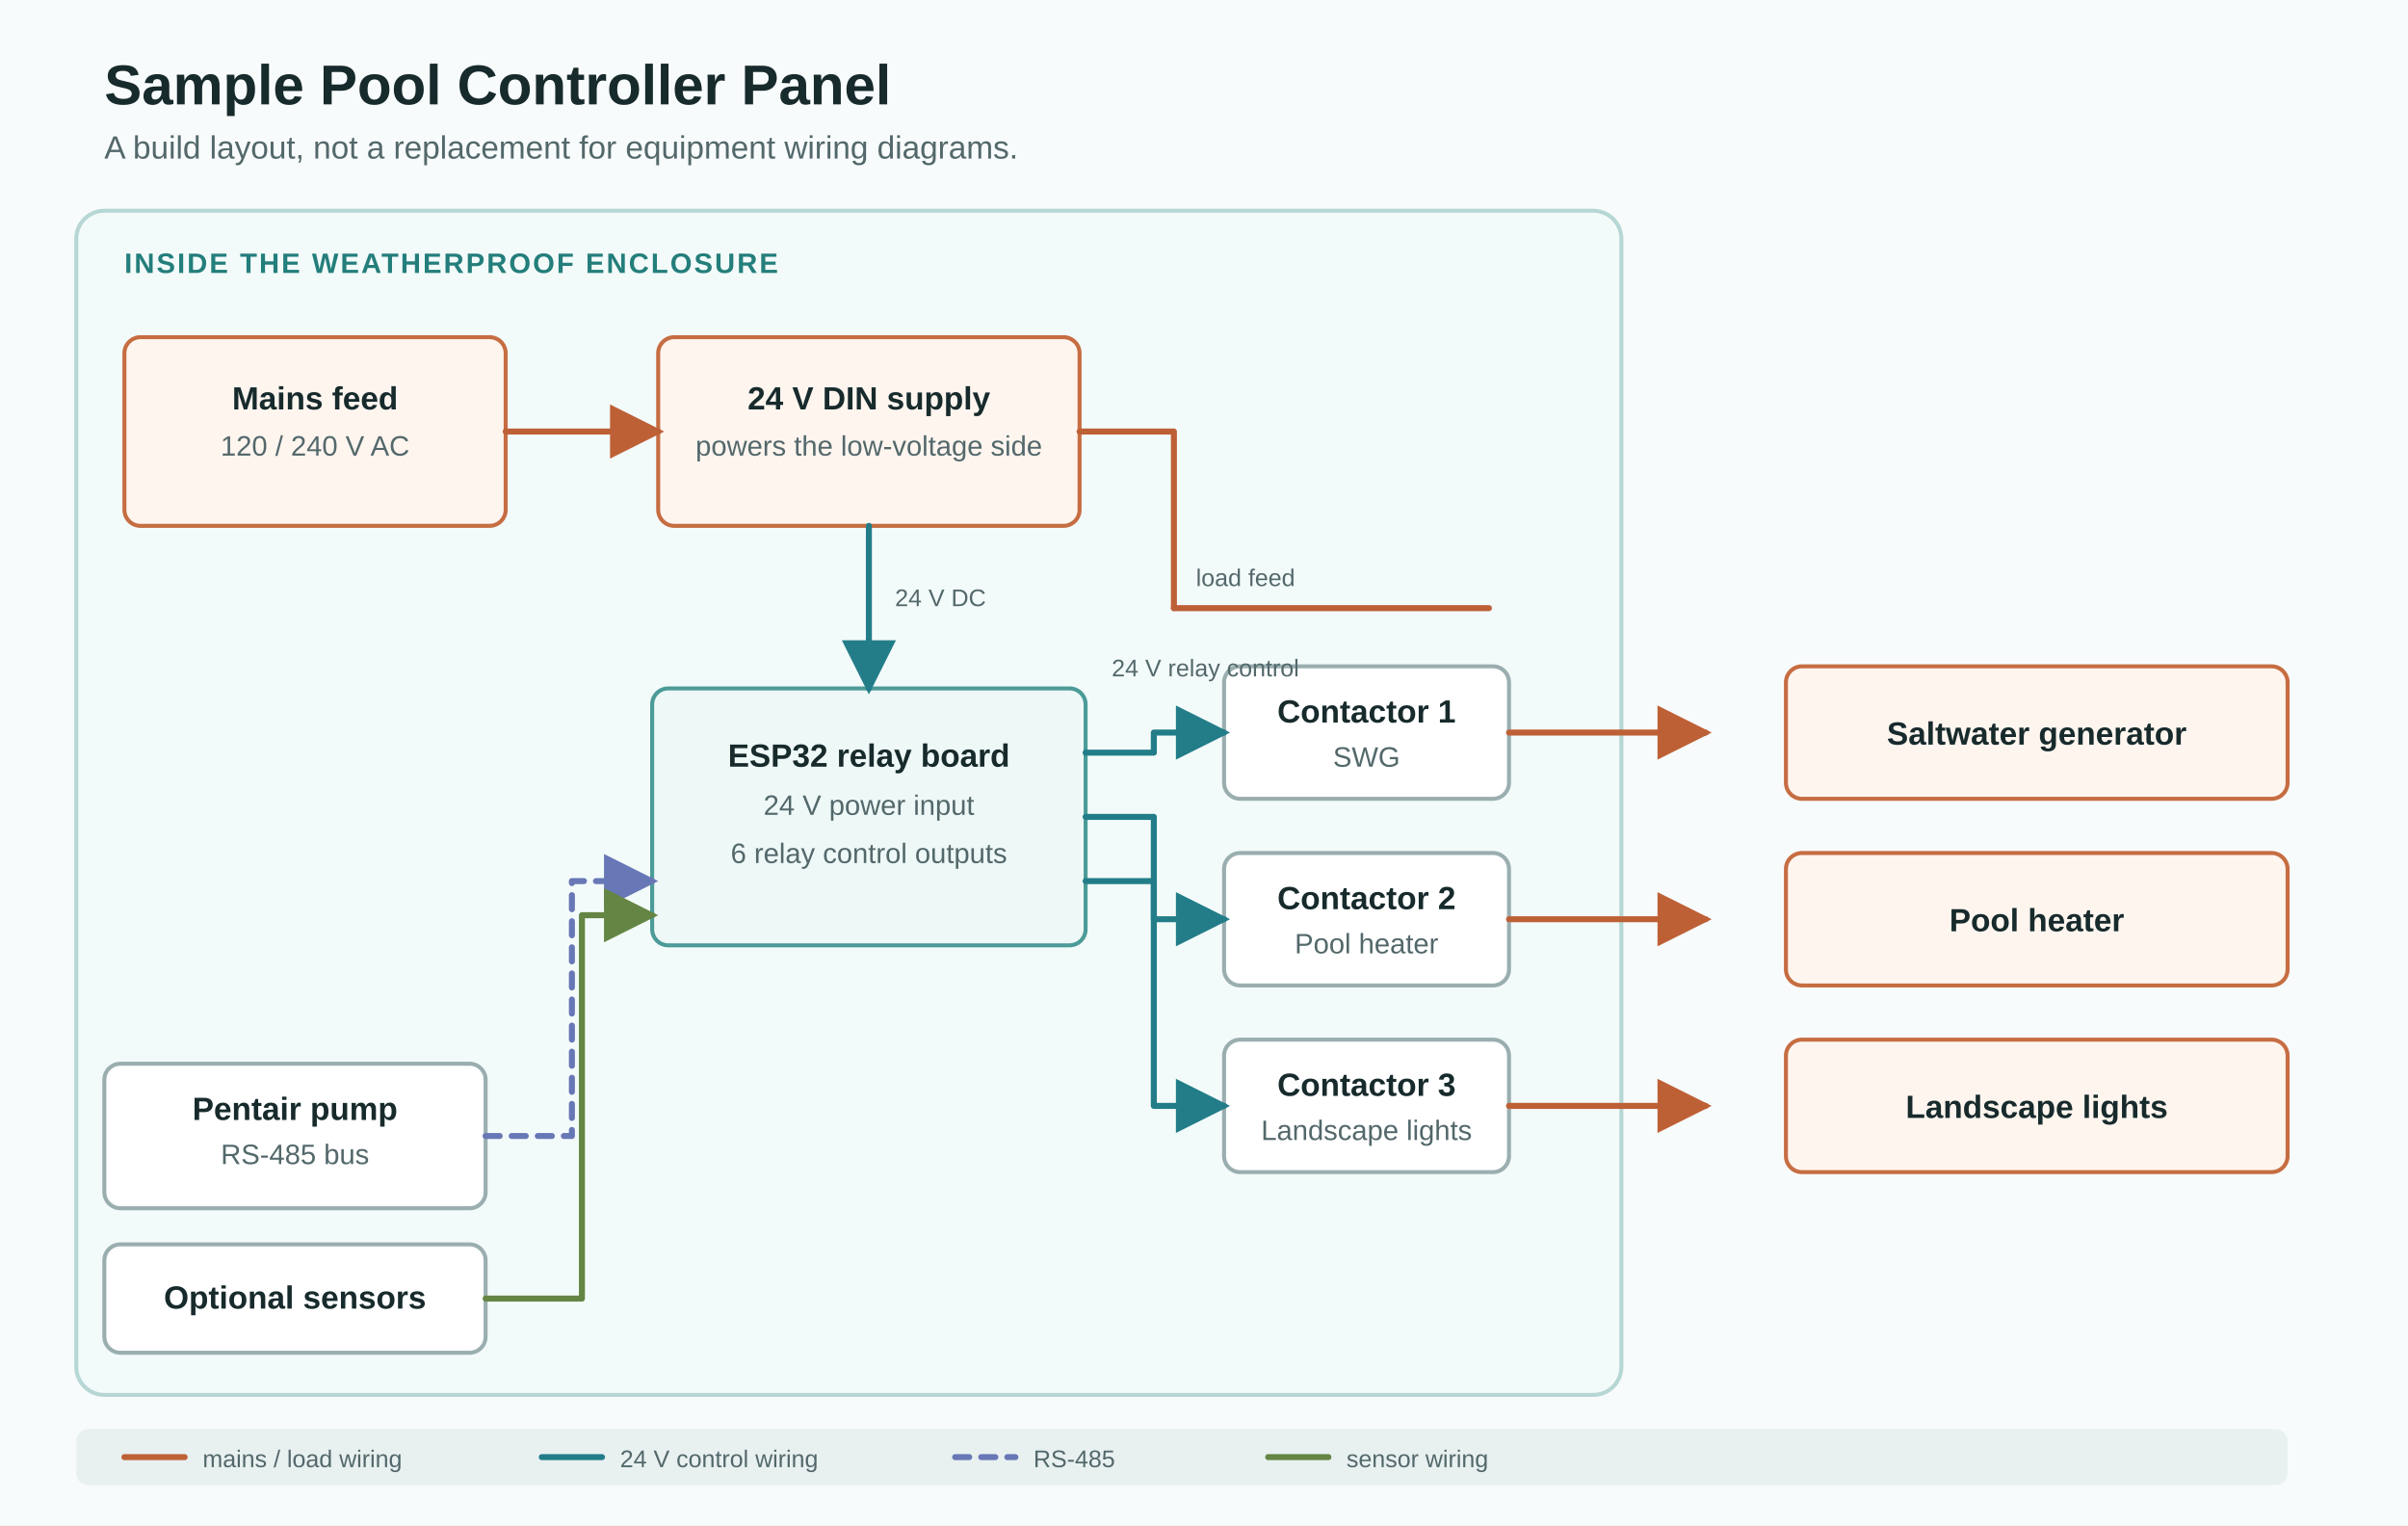
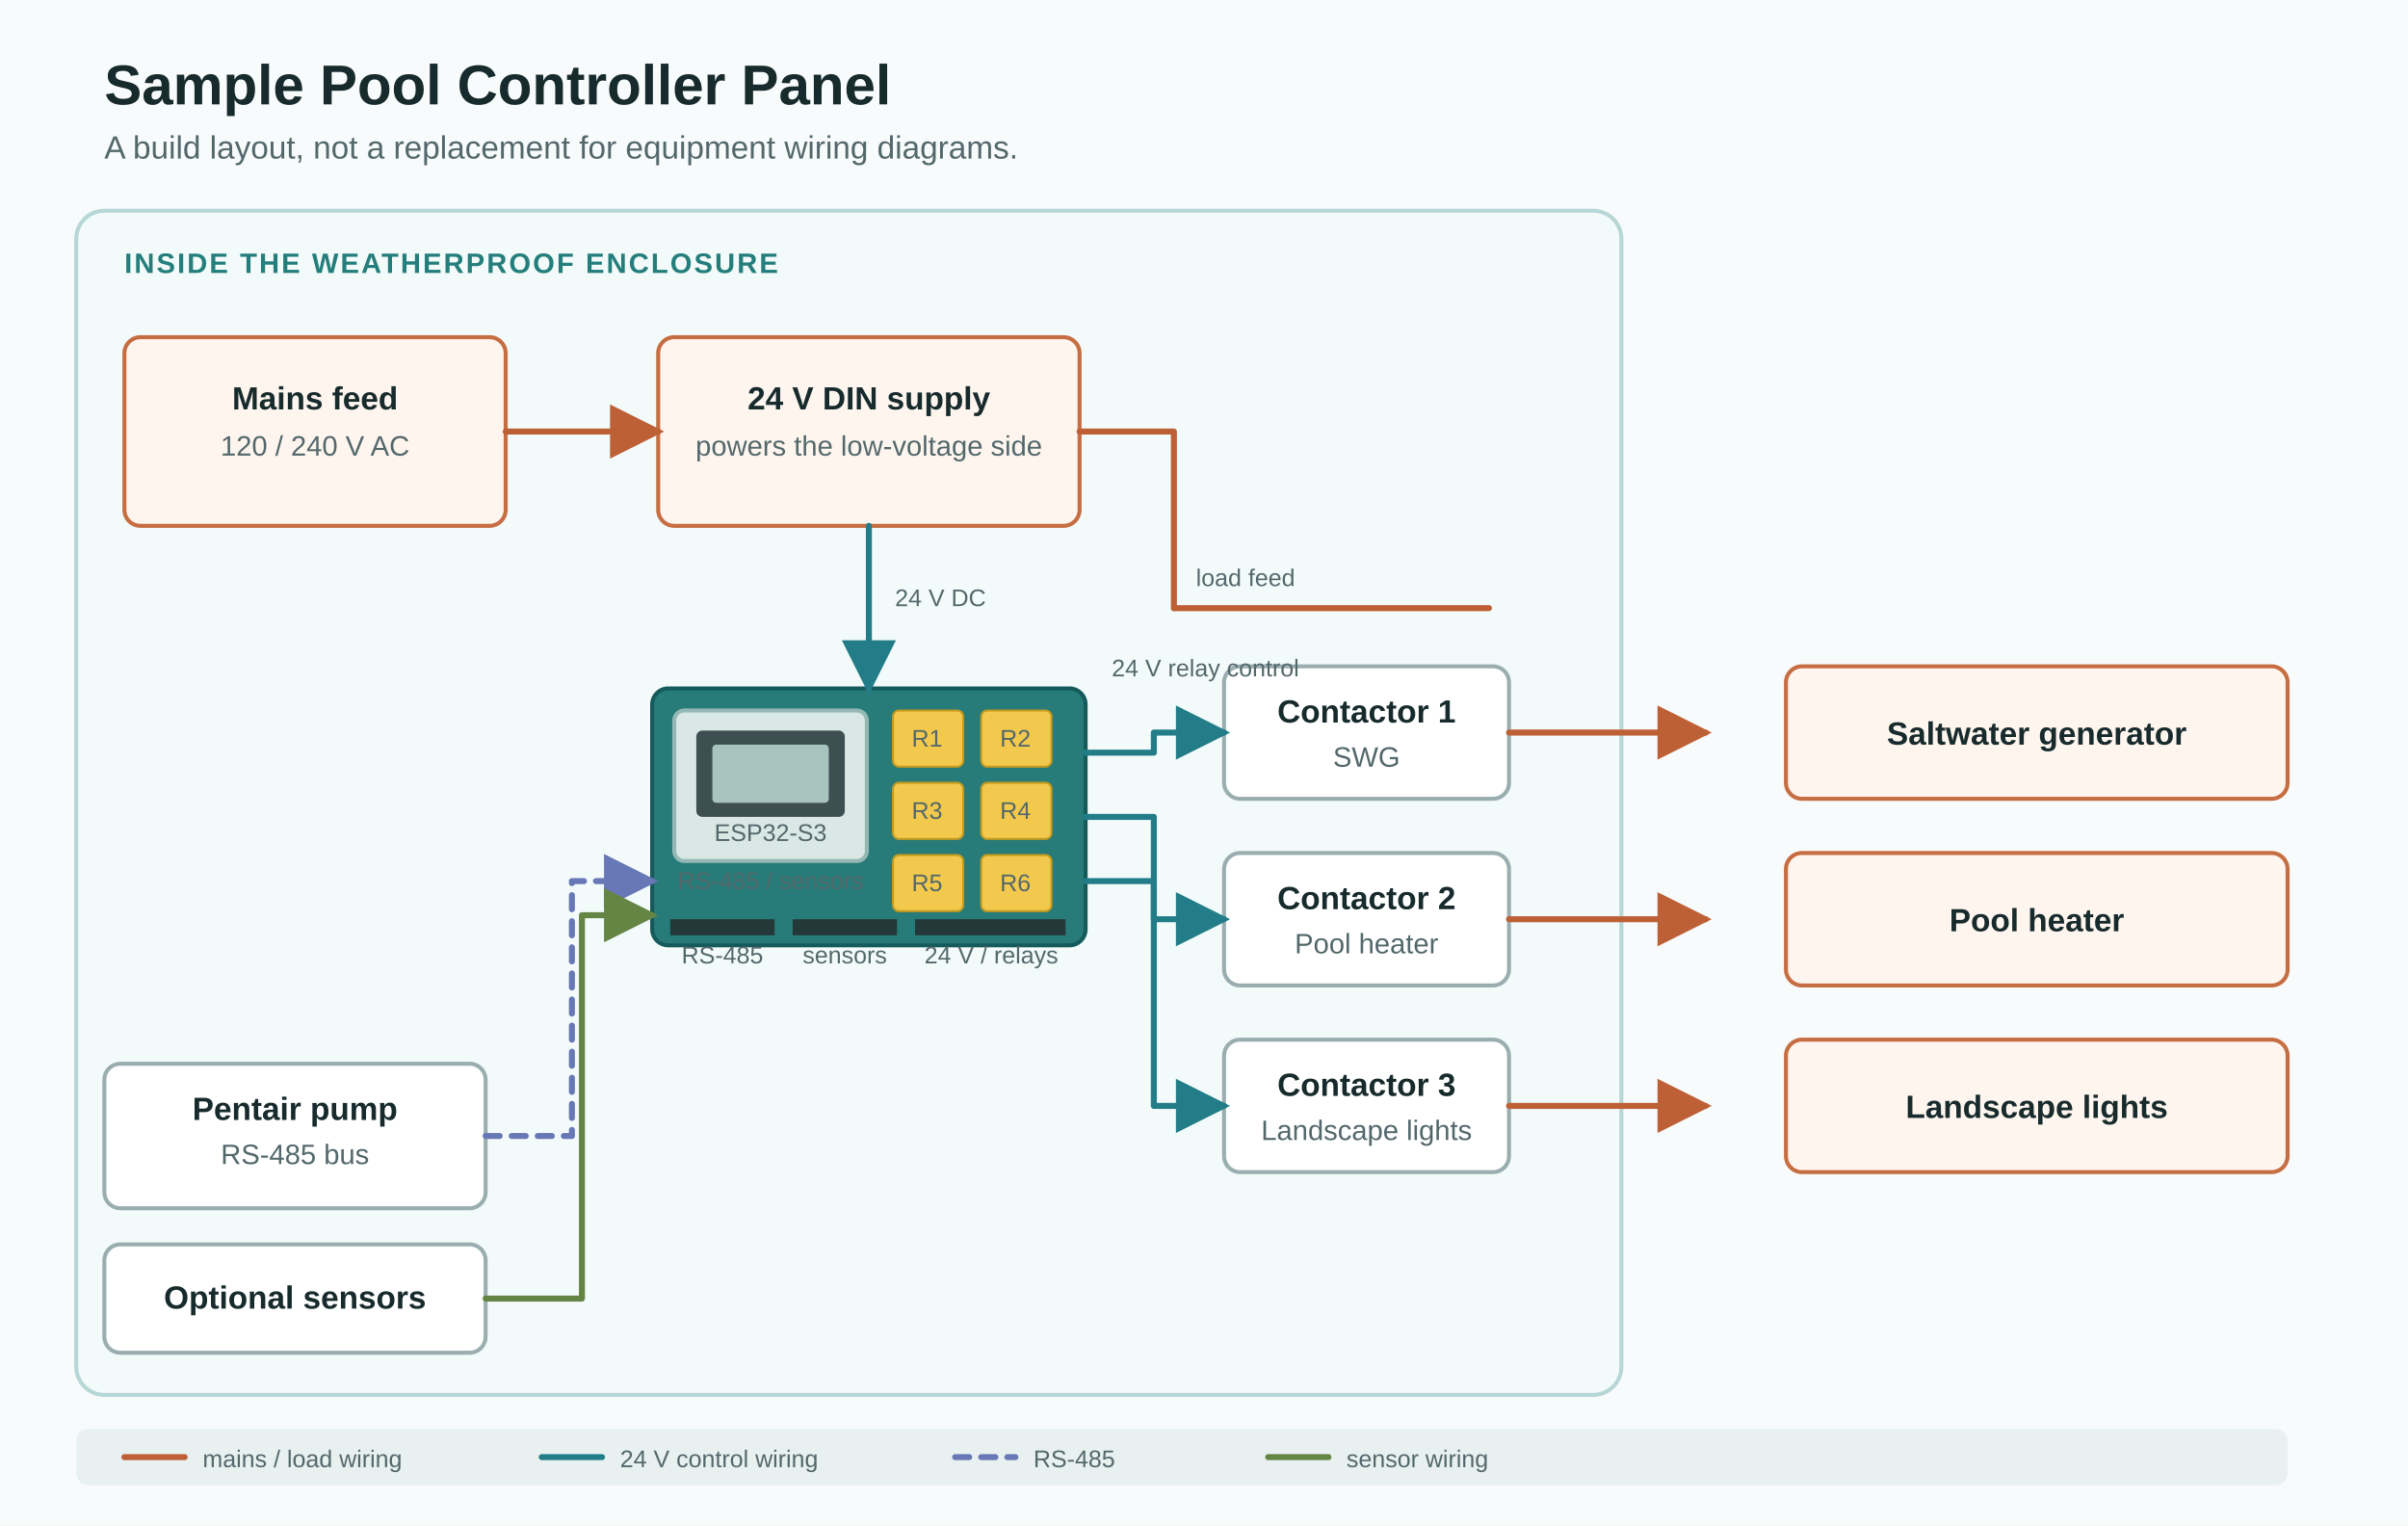
<svg xmlns="http://www.w3.org/2000/svg" width="1200" height="760" viewBox="0 0 1200 760" role="img" aria-labelledby="title desc">
  <style>
    .title { font: 700 28px Arial, sans-serif; fill: #172a2c; }
    .subtitle { font: 16px Arial, sans-serif; fill: #53686b; }
    .zone { font: 700 14px Arial, sans-serif; letter-spacing: 1px; }
    .label { font: 700 16px Arial, sans-serif; fill: #172a2c; }
    .small { font: 14px Arial, sans-serif; fill: #53686b; }
    .tiny { font: 12px Arial, sans-serif; fill: #53686b; }
    .box { fill: #ffffff; stroke: #9aaeb0; stroke-width: 2; rx: 8; }
    .low-box { fill: #eef8f7; stroke: #4b9b98; stroke-width: 2; rx: 8; }
    .mains-box { fill: #fff5ef; stroke: #c66d42; stroke-width: 2; rx: 8; }
    .wire-low { fill: none; stroke: #227d89; stroke-width: 3; stroke-linecap: round; stroke-linejoin: round; }
    .wire-mains { fill: none; stroke: #be6036; stroke-width: 3; stroke-linecap: round; stroke-linejoin: round; }
    .wire-data { fill: none; stroke: #6877b6; stroke-width: 3; stroke-linecap: round; stroke-linejoin: round; stroke-dasharray: 7 6; }
    .wire-sensor { fill: none; stroke: #648543; stroke-width: 3; stroke-linecap: round; stroke-linejoin: round; }
  </style>
  <defs>
    <marker id="arrow-low" markerWidth="9" markerHeight="9" refX="8" refY="4.5" orient="auto">
      <path d="M0,0 L9,4.5 L0,9 Z" fill="#227d89" />
    </marker>
    <marker id="arrow-mains" markerWidth="9" markerHeight="9" refX="8" refY="4.5" orient="auto">
      <path d="M0,0 L9,4.5 L0,9 Z" fill="#be6036" />
    </marker>
    <marker id="arrow-data" markerWidth="9" markerHeight="9" refX="8" refY="4.5" orient="auto">
      <path d="M0,0 L9,4.5 L0,9 Z" fill="#6877b6" />
    </marker>
    <marker id="arrow-sensor" markerWidth="9" markerHeight="9" refX="8" refY="4.5" orient="auto">
      <path d="M0,0 L9,4.5 L0,9 Z" fill="#648543" />
    </marker>
  </defs>
  <rect width="1200" height="760" fill="#f8fbfb" />
  <text x="52" y="52" class="title">Sample Pool Controller Panel</text>
  <text x="52" y="79" class="subtitle">A build layout, not a replacement for equipment wiring diagrams.</text>
  <rect x="38" y="105" width="770" height="590" rx="14" fill="#f3fbfa" stroke="#b6d7d5" stroke-width="2" />
  <text x="62" y="136" class="zone" fill="#247e7b">INSIDE THE WEATHERPROOF ENCLOSURE</text>
  <rect x="62" y="168" width="190" height="94" class="mains-box" />
  <text x="157" y="204" text-anchor="middle" class="label">Mains feed</text>
  <text x="157" y="227" text-anchor="middle" class="small">120 / 240 V AC</text>
  <rect x="328" y="168" width="210" height="94" class="mains-box" />
  <text x="433" y="204" text-anchor="middle" class="label">24 V DIN supply</text>
  <text x="433" y="227" text-anchor="middle" class="small">powers the low-voltage side</text>
  <path d="M252 215 H328" class="wire-mains" marker-end="url(#arrow-mains)" />
-   <rect x="325" y="343" width="216" height="128" class="low-box" />
-   <text x="433" y="382" text-anchor="middle" class="label">ESP32 relay board</text>
-   <text x="433" y="406" text-anchor="middle" class="small">24 V power input</text>
-   <text x="433" y="430" text-anchor="middle" class="small">6 relay control outputs</text>
+   <rect x="325" y="343" width="216" height="128" rx="8" fill="#277b78" stroke="#155b5b" stroke-width="2" />
+   <rect x="336" y="354" width="96" height="75" rx="5" fill="#d9e7e5" stroke="#94b8b4" stroke-width="2" />
+   <rect x="347" y="364" width="74" height="43" rx="3" fill="#3e4f52" />
+   <rect x="355" y="371" width="58" height="29" rx="2" fill="#a9c4be" />
+   <text x="384" y="419" text-anchor="middle" class="tiny">ESP32-S3</text>
+   <text x="384" y="443" text-anchor="middle" class="tiny" fill="#ffffff">RS-485 / sensors</text>
+   <rect x="445" y="354" width="35" height="28" rx="3" fill="#f2c94c" stroke="#c49a1e" stroke-width="1" />
+   <rect x="489" y="354" width="35" height="28" rx="3" fill="#f2c94c" stroke="#c49a1e" stroke-width="1" />
+   <rect x="445" y="390" width="35" height="28" rx="3" fill="#f2c94c" stroke="#c49a1e" stroke-width="1" />
+   <rect x="489" y="390" width="35" height="28" rx="3" fill="#f2c94c" stroke="#c49a1e" stroke-width="1" />
+   <rect x="445" y="426" width="35" height="28" rx="3" fill="#f2c94c" stroke="#c49a1e" stroke-width="1" />
+   <rect x="489" y="426" width="35" height="28" rx="3" fill="#f2c94c" stroke="#c49a1e" stroke-width="1" />
+   <text x="462" y="372" text-anchor="middle" class="tiny">R1</text>
+   <text x="506" y="372" text-anchor="middle" class="tiny">R2</text>
+   <text x="462" y="408" text-anchor="middle" class="tiny">R3</text>
+   <text x="506" y="408" text-anchor="middle" class="tiny">R4</text>
+   <text x="462" y="444" text-anchor="middle" class="tiny">R5</text>
+   <text x="506" y="444" text-anchor="middle" class="tiny">R6</text>
+   <rect x="334" y="458" width="52" height="8" fill="#24383a" />
+   <rect x="395" y="458" width="52" height="8" fill="#24383a" />
+   <rect x="456" y="458" width="75" height="8" fill="#24383a" />
+   <text x="360" y="480" text-anchor="middle" class="tiny">RS-485</text>
+   <text x="421" y="480" text-anchor="middle" class="tiny">sensors</text>
+   <text x="494" y="480" text-anchor="middle" class="tiny">24 V / relays</text>
  <path d="M433 262 V343" class="wire-low" marker-end="url(#arrow-low)" />
  <text x="446" y="302" class="tiny">24 V DC</text>
  <path d="M538 215 H585 V303" class="wire-mains" />
  <path d="M585 303 H742" class="wire-mains" />
  <text x="596" y="292" class="tiny">load feed</text>
  <rect x="610" y="332" width="142" height="66" class="box" />
  <text x="681" y="360" text-anchor="middle" class="label">Contactor 1</text>
  <text x="681" y="382" text-anchor="middle" class="small">SWG</text>
  <rect x="610" y="425" width="142" height="66" class="box" />
  <text x="681" y="453" text-anchor="middle" class="label">Contactor 2</text>
  <text x="681" y="475" text-anchor="middle" class="small">Pool heater</text>
  <rect x="610" y="518" width="142" height="66" class="box" />
  <text x="681" y="546" text-anchor="middle" class="label">Contactor 3</text>
  <text x="681" y="568" text-anchor="middle" class="small">Landscape lights</text>
  <path d="M541 375 H575 V365 H610" class="wire-low" marker-end="url(#arrow-low)" />
  <path d="M541 407 H575 V458 H610" class="wire-low" marker-end="url(#arrow-low)" />
  <path d="M541 439 H575 V551 H610" class="wire-low" marker-end="url(#arrow-low)" />
  <text x="554" y="337" class="tiny">24 V relay control</text>
  <path d="M752 365 H850" class="wire-mains" marker-end="url(#arrow-mains)" />
  <path d="M752 458 H850" class="wire-mains" marker-end="url(#arrow-mains)" />
  <path d="M752 551 H850" class="wire-mains" marker-end="url(#arrow-mains)" />
  <rect x="890" y="332" width="250" height="66" class="mains-box" />
  <text x="1015" y="371" text-anchor="middle" class="label">Saltwater generator</text>
  <rect x="890" y="425" width="250" height="66" class="mains-box" />
  <text x="1015" y="464" text-anchor="middle" class="label">Pool heater</text>
  <rect x="890" y="518" width="250" height="66" class="mains-box" />
  <text x="1015" y="557" text-anchor="middle" class="label">Landscape lights</text>
  <rect x="52" y="530" width="190" height="72" class="box" />
  <text x="147" y="558" text-anchor="middle" class="label">Pentair pump</text>
  <text x="147" y="580" text-anchor="middle" class="small">RS-485 bus</text>
  <path d="M242 566 H285 V439 H325" class="wire-data" marker-end="url(#arrow-data)" />
  <rect x="52" y="620" width="190" height="54" class="box" />
  <text x="147" y="652" text-anchor="middle" class="label">Optional sensors</text>
  <path d="M242 647 H290 V456 H325" class="wire-sensor" marker-end="url(#arrow-sensor)" />
  <rect x="38" y="712" width="1102" height="28" rx="6" fill="#e8f0f0" />
  <line x1="62" y1="726" x2="92" y2="726" class="wire-mains" />
  <text x="101" y="731" class="tiny">mains / load wiring</text>
  <line x1="270" y1="726" x2="300" y2="726" class="wire-low" />
  <text x="309" y="731" class="tiny">24 V control wiring</text>
  <line x1="476" y1="726" x2="506" y2="726" class="wire-data" />
  <text x="515" y="731" class="tiny">RS-485</text>
  <line x1="632" y1="726" x2="662" y2="726" class="wire-sensor" />
  <text x="671" y="731" class="tiny">sensor wiring</text>
</svg>
